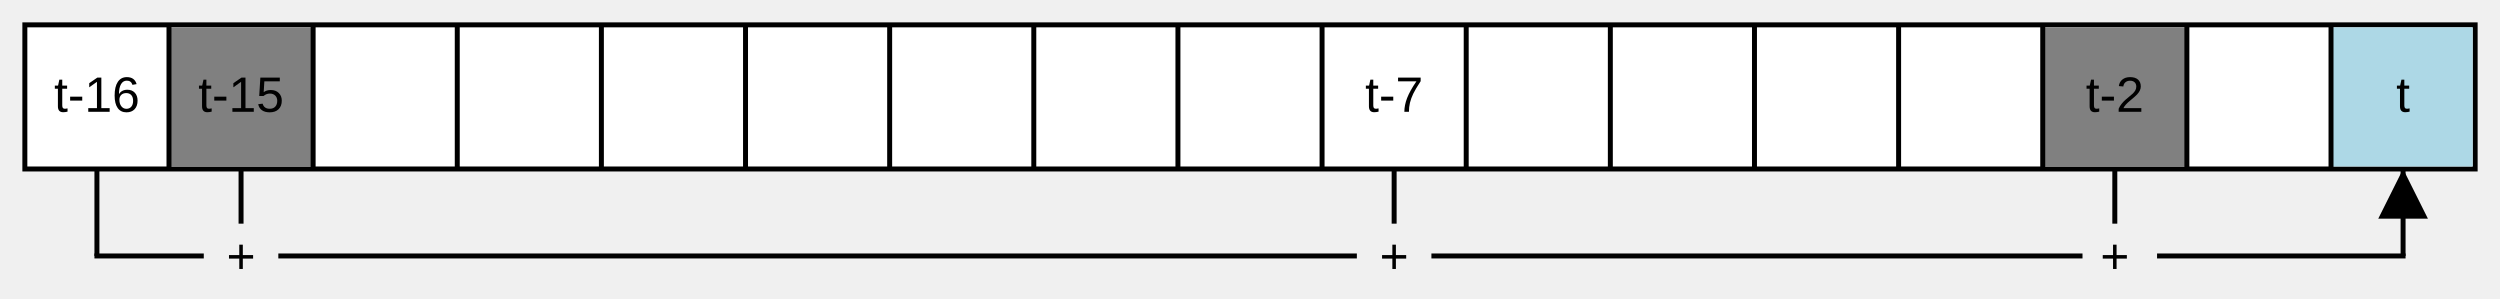
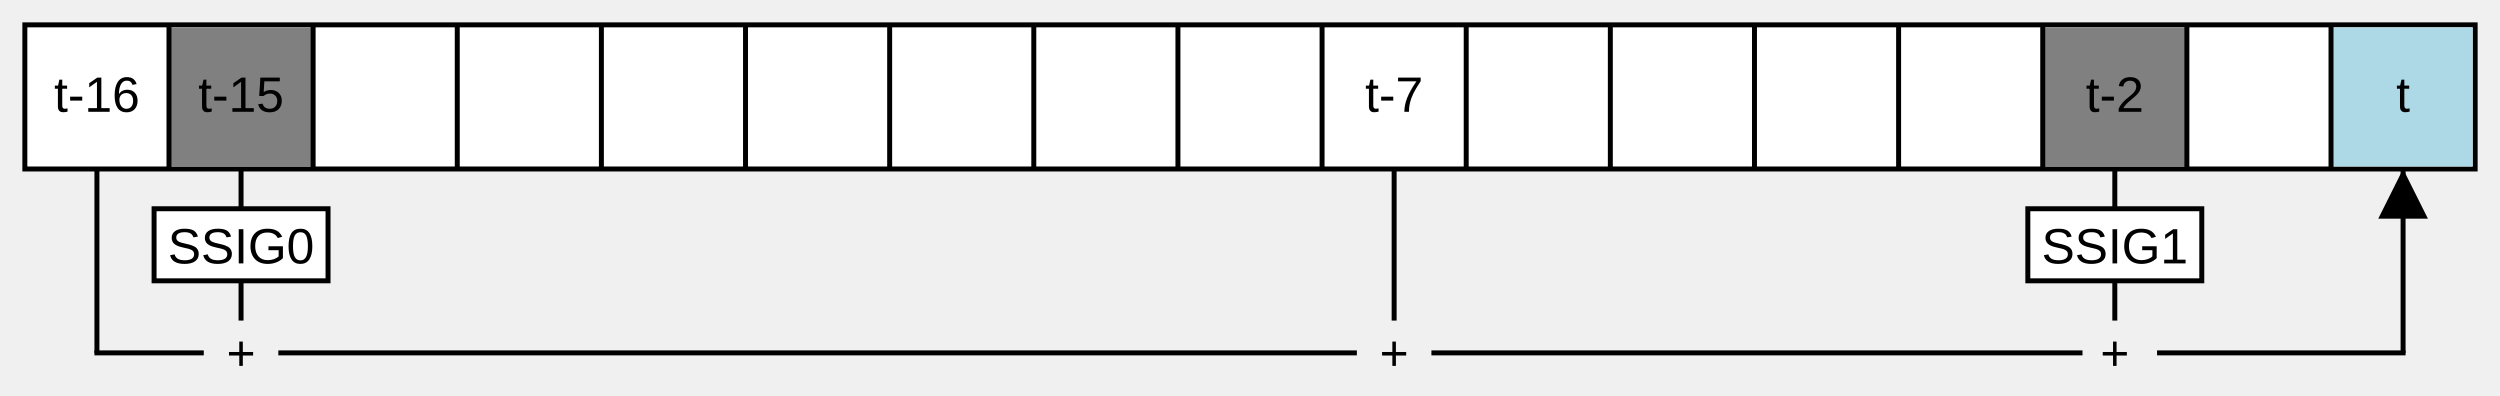
- <svg xmlns="http://www.w3.org/2000/svg" version="1.1" baseProfile="full" width="1006" height="120" viewBox="-10 -10 1006 120">
+ <svg xmlns="http://www.w3.org/2000/svg" version="1.1" baseProfile="full" width="1006" height="159" viewBox="-10 -10 1006 159">
  <rect x="0" y="0" width="986" height="58" style="fill:white;stroke-width:2;stroke:black" />
  <rect x="58" y="1" width="58" height="56" style="fill: gray;" />
  <rect x="812" y="1" width="58" height="56" style="fill: gray;" />
  <rect x="928" y="1" width="57" height="56" style="fill: lightblue;" />
  <line x1="58" y1="0" x2="58" y2="58" style="stroke:black;stroke-width:2" />
  <line x1="116" y1="0" x2="116" y2="58" style="stroke:black;stroke-width:2" />
  <line x1="174" y1="0" x2="174" y2="58" style="stroke:black;stroke-width:2" />
  <line x1="232" y1="0" x2="232" y2="58" style="stroke:black;stroke-width:2" />
  <line x1="290" y1="0" x2="290" y2="58" style="stroke:black;stroke-width:2" />
  <line x1="348" y1="0" x2="348" y2="58" style="stroke:black;stroke-width:2" />
  <line x1="406" y1="0" x2="406" y2="58" style="stroke:black;stroke-width:2" />
  <line x1="464" y1="0" x2="464" y2="58" style="stroke:black;stroke-width:2" />
  <line x1="522" y1="0" x2="522" y2="58" style="stroke:black;stroke-width:2" />
  <line x1="580" y1="0" x2="580" y2="58" style="stroke:black;stroke-width:2" />
  <line x1="638" y1="0" x2="638" y2="58" style="stroke:black;stroke-width:2" />
  <line x1="696" y1="0" x2="696" y2="58" style="stroke:black;stroke-width:2" />
  <line x1="754" y1="0" x2="754" y2="58" style="stroke:black;stroke-width:2" />
  <line x1="812" y1="0" x2="812" y2="58" style="stroke:black;stroke-width:2" />
  <line x1="870" y1="0" x2="870" y2="58" style="stroke:black;stroke-width:2" />
  <line x1="928" y1="0" x2="928" y2="58" style="stroke:black;stroke-width:2" />
+   <rect x="52" y="74" width="70" height="29" style="fill:white;stroke-width:2;stroke:black" />
+   <rect x="806" y="74" width="70" height="29" style="fill:white;stroke-width:2;stroke:black" />
  <text x="29" y="35" text-anchor="middle" style="font-family: Arial; font-size: 20px;">t-16</text>
  <text x="87" y="35" text-anchor="middle" style="font-family: Arial; font-size: 20px;">t-15</text>
  <text x="551" y="35" text-anchor="middle" style="font-family: Arial; font-size: 20px;">t-7</text>
  <text x="841" y="35" text-anchor="middle" style="font-family: Arial; font-size: 20px;">t-2</text>
  <text x="957" y="35" text-anchor="middle" style="font-family: Arial; font-size: 20px;">t</text>
-   <text x="87" y="100" text-anchor="middle" style="font-family: Arial; font-size: 20px;">+</text>
-   <text x="551" y="100" text-anchor="middle" style="font-family: Arial; font-size: 20px;">+</text>
-   <text x="841" y="100" text-anchor="middle" style="font-family: Arial; font-size: 20px;">+</text>
-   <line x1="29" y1="58" x2="29" y2="93" style="stroke:black;stroke-width:2" />
-   <line x1="87" y1="58" x2="87" y2="80" style="stroke:black;stroke-width:2" />
-   <line x1="551" y1="58" x2="551" y2="80" style="stroke:black;stroke-width:2" />
-   <line x1="841" y1="58" x2="841" y2="80" style="stroke:black;stroke-width:2" />
-   <line x1="957" y1="58" x2="957" y2="93" style="stroke:black;stroke-width:2" />
-   <line x1="28" y1="93" x2="72" y2="93" style="stroke:black;stroke-width:2" />
-   <line x1="102" y1="93" x2="536" y2="93" style="stroke:black;stroke-width:2" />
-   <line x1="566" y1="93" x2="828" y2="93" style="stroke:black;stroke-width:2" />
-   <line x1="858" y1="93" x2="958" y2="93" style="stroke:black;stroke-width:2" />
+   <text x="87" y="96" text-anchor="middle" style="font-family: Arial; font-size: 20px;">SSIG0</text>
+   <text x="841" y="96" text-anchor="middle" style="font-family: Arial; font-size: 20px;">SSIG1</text>
+   <text x="87" y="139" text-anchor="middle" style="font-family: Arial; font-size: 20px;">+</text>
+   <text x="551" y="139" text-anchor="middle" style="font-family: Arial; font-size: 20px;">+</text>
+   <text x="841" y="139" text-anchor="middle" style="font-family: Arial; font-size: 20px;">+</text>
+   <line x1="29" y1="58" x2="29" y2="132" style="stroke:black;stroke-width:2" />
+   <line x1="87" y1="58" x2="87" y2="74" style="stroke:black;stroke-width:2" />
+   <line x1="87" y1="103" x2="87" y2="119" style="stroke:black;stroke-width:2" />
+   <line x1="551" y1="58" x2="551" y2="119" style="stroke:black;stroke-width:2" />
+   <line x1="841" y1="58" x2="841" y2="74" style="stroke:black;stroke-width:2" />
+   <line x1="841" y1="103" x2="841" y2="119" style="stroke:black;stroke-width:2" />
+   <line x1="957" y1="58" x2="957" y2="132" style="stroke:black;stroke-width:2" />
+   <line x1="28" y1="132" x2="72" y2="132" style="stroke:black;stroke-width:2" />
+   <line x1="102" y1="132" x2="536" y2="132" style="stroke:black;stroke-width:2" />
+   <line x1="566" y1="132" x2="828" y2="132" style="stroke:black;stroke-width:2" />
+   <line x1="858" y1="132" x2="958" y2="132" style="stroke:black;stroke-width:2" />
  <polygon points="957,58 947,78 967,78" style="fill: black;" />
</svg>
